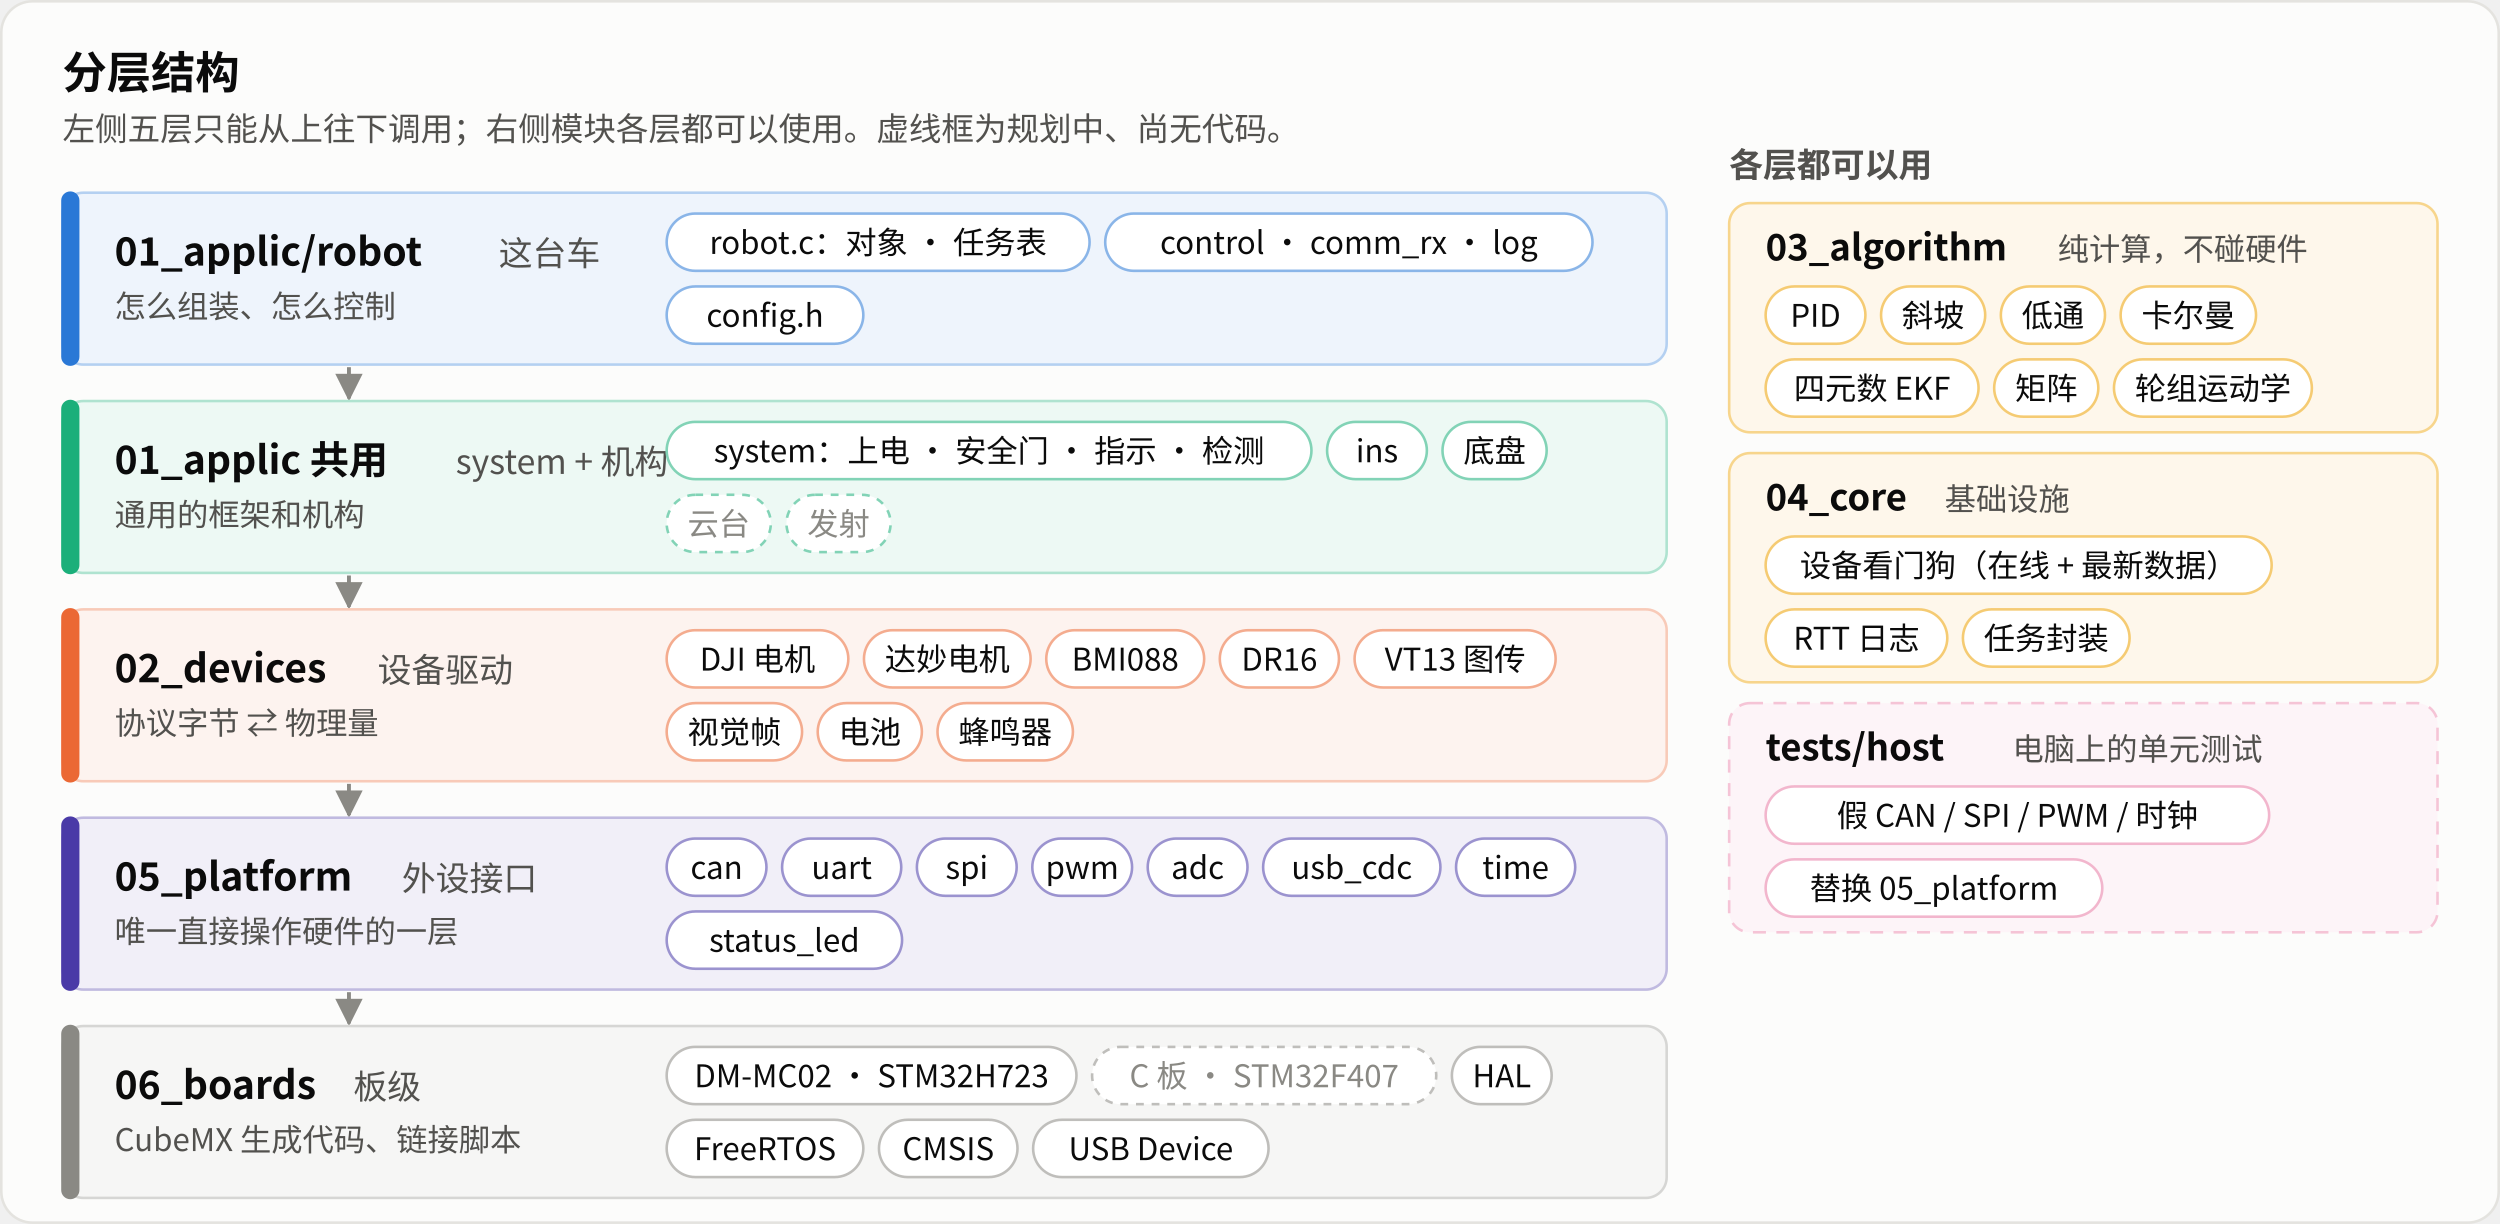
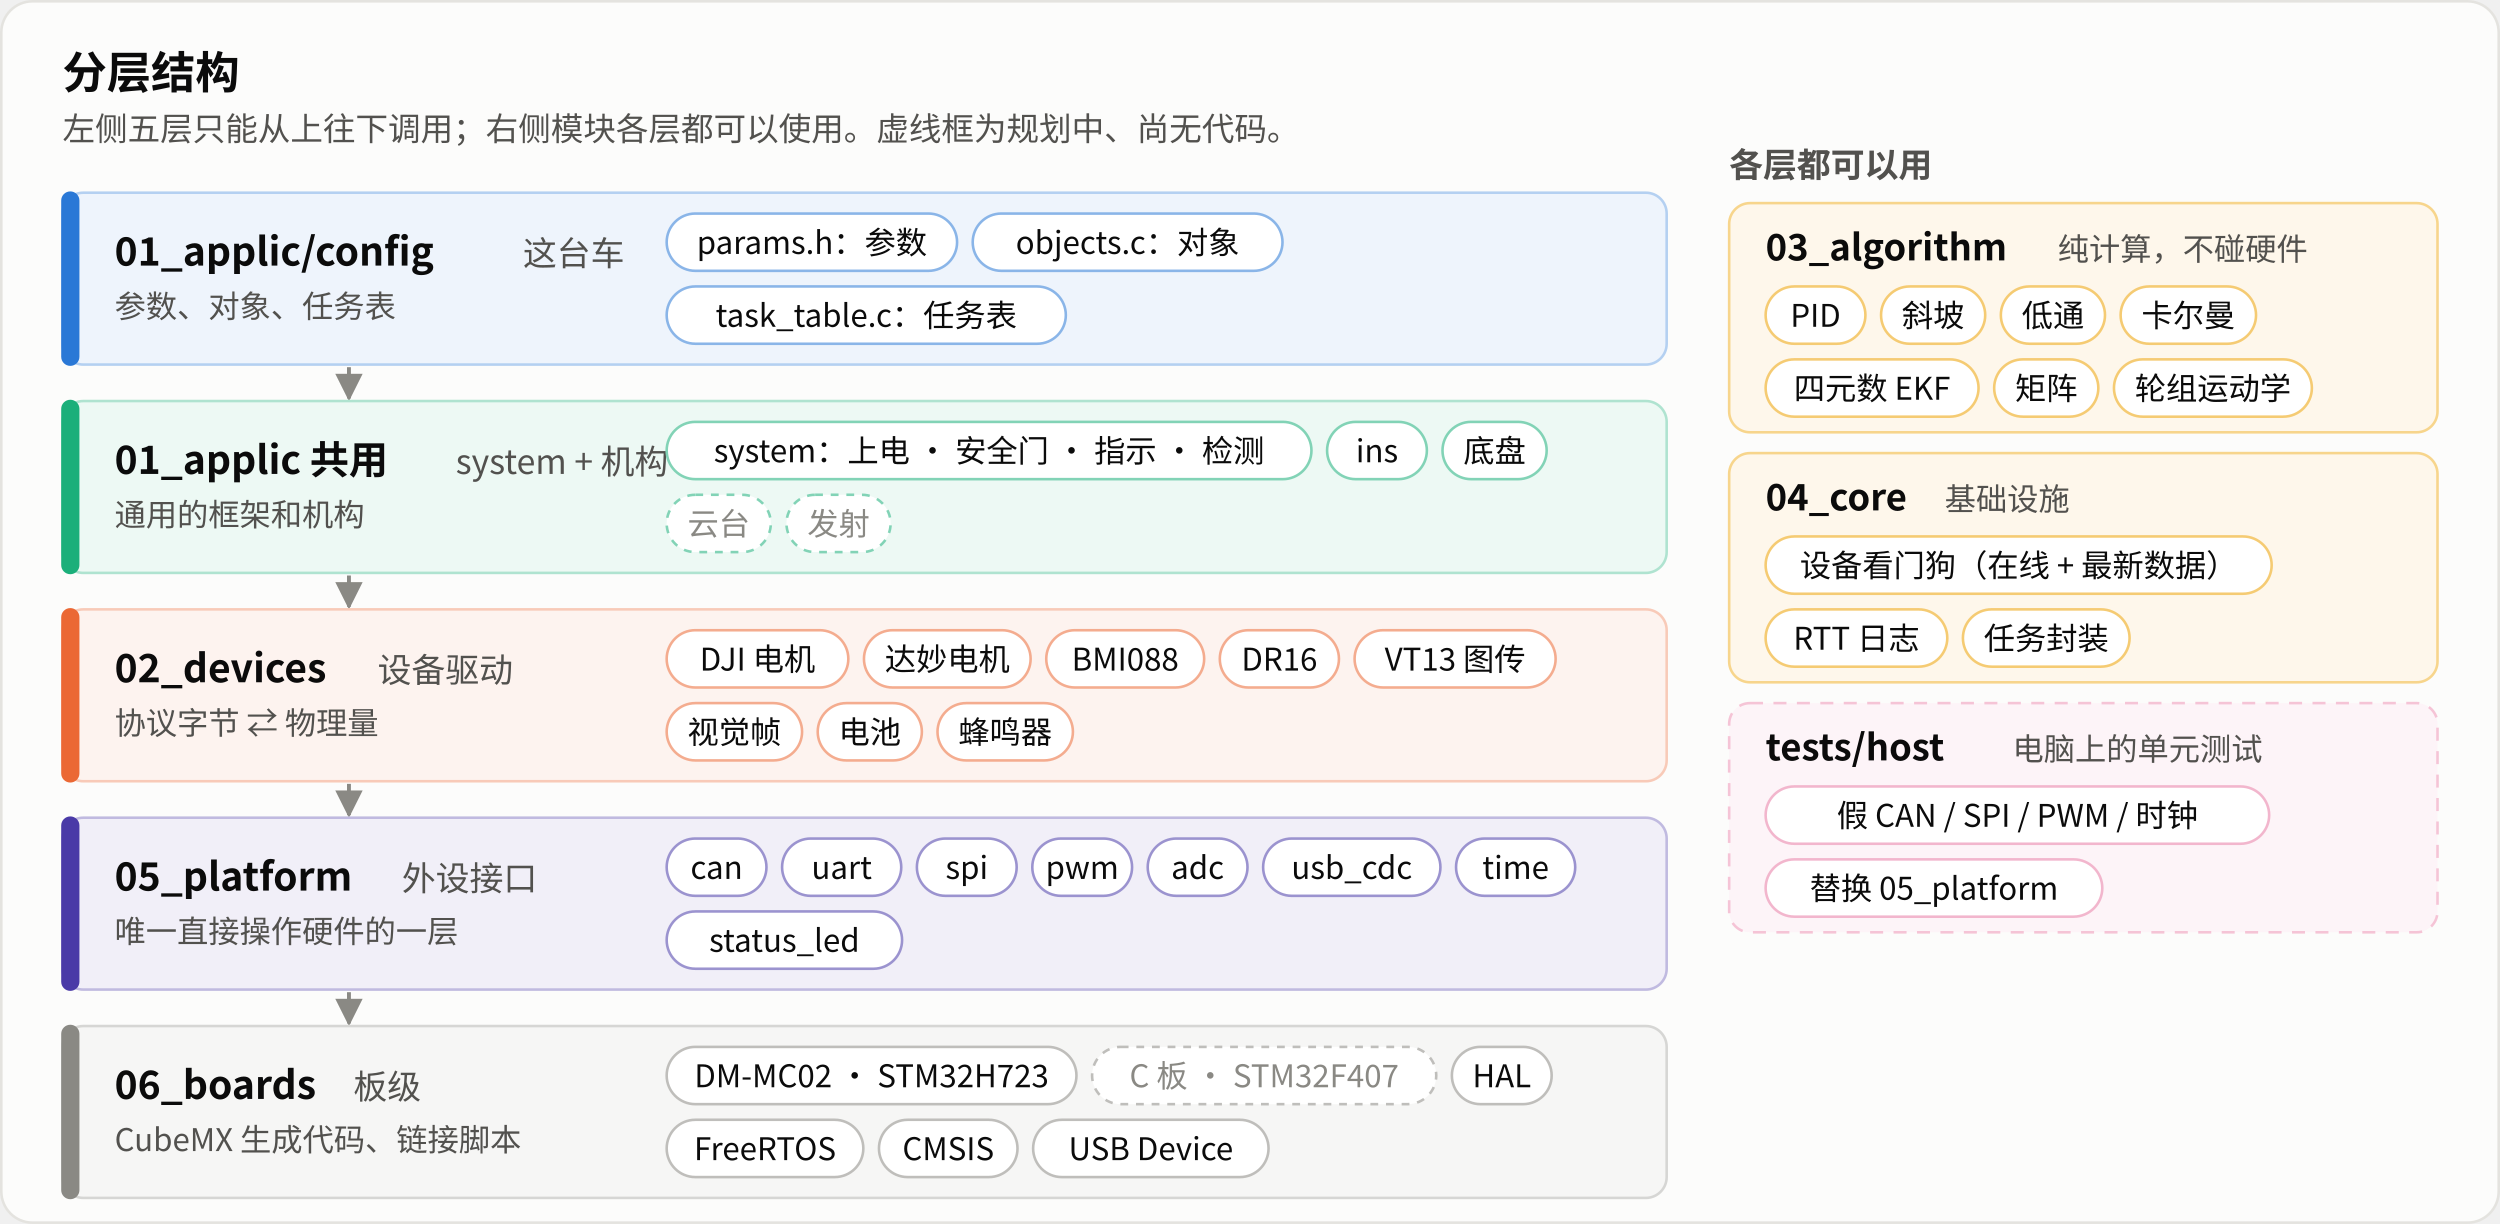
<svg xmlns="http://www.w3.org/2000/svg" width="960" height="470" viewBox="0 0 960 470" font-family="'PingFang SC','Microsoft YaHei','Noto Sans CJK SC','Source Han Sans SC',sans-serif">
  <defs>
    <marker id="ah" viewBox="0 0 10 10" refX="9" refY="5" markerWidth="7" markerHeight="7" orient="auto-start-reverse">
      <path d="M0,0 L10,5 L0,10 z" fill="#8a8984" />
    </marker>
  </defs>
  <rect x="0.5" y="0.5" width="959" height="469" rx="12" fill="#fcfcfb" stroke="#e4e3df" />
  <text x="24" y="34" font-size="17" fill="#0b0b0b" font-weight="600" text-anchor="start">分层结构</text>
  <text x="24" y="54" font-size="12.5" fill="#52514e" text-anchor="start">左侧五层只能从上往下调用；右侧模块各层都可以使用。虚线框为规划中、尚无代码。</text>
  <rect x="24" y="74" width="616" height="66" rx="8" fill="#eef4fc" stroke="#b4d0f1" stroke-width="1" />
  <rect x="24" y="74" width="6" height="66" rx="3" fill="#2a78d6" stroke="#2a78d6" stroke-width="1" />
-   <text x="44" y="102" font-size="15" fill="#0b0b0b" font-weight="600" text-anchor="start">01_applic/robot</text>
-   <text x="191.5" y="102" font-size="13" fill="#52514e" text-anchor="start">这台车</text>
-   <text x="44" y="122" font-size="12" fill="#52514e" text-anchor="start">怎么组装、怎么控制</text>
-   <rect x="256" y="82" width="162.4" height="22" rx="11" fill="#ffffff" stroke="#8ab5e8" stroke-width="1" />
-   <text x="337.2" y="97.5" font-size="12" fill="#0b0b0b" text-anchor="middle">robot.c：对象 · 任务表</text>
-   <rect x="424.4" y="82" width="187.12" height="22" rx="11" fill="#ffffff" stroke="#8ab5e8" stroke-width="1" />
-   <text x="517.96" y="97.5" font-size="12" fill="#0b0b0b" text-anchor="middle">control · comm_rx · log</text>
-   <rect x="256" y="110" width="75.52" height="22" rx="11" fill="#ffffff" stroke="#8ab5e8" stroke-width="1" />
-   <text x="293.76" y="125.5" font-size="12" fill="#0b0b0b" text-anchor="middle">config.h</text>
+   <text x="44" y="102" font-size="15" fill="#0b0b0b" font-weight="600" text-anchor="start">01_applic/config</text>
+   <text x="200.8" y="102" font-size="13" fill="#52514e" text-anchor="start">这台车</text>
+   <text x="44" y="122" font-size="12" fill="#52514e" text-anchor="start">参数、对象、任务表</text>
+   <rect x="256" y="82" width="111.52" height="22" rx="11" fill="#ffffff" stroke="#8ab5e8" stroke-width="1" />
+   <text x="311.76" y="97.5" font-size="12" fill="#0b0b0b" text-anchor="middle">params.h：参数</text>
+   <rect x="373.52" y="82" width="118.96" height="22" rx="11" fill="#ffffff" stroke="#8ab5e8" stroke-width="1" />
+   <text x="433.0" y="97.5" font-size="12" fill="#0b0b0b" text-anchor="middle">objects.c：对象</text>
+   <rect x="256" y="110" width="153.28" height="22" rx="11" fill="#ffffff" stroke="#8ab5e8" stroke-width="1" />
+   <text x="332.64" y="125.5" font-size="12" fill="#0b0b0b" text-anchor="middle">task_table.c：任务表</text>
  <line x1="134" y1="141" x2="134" y2="153" stroke="#8a8984" stroke-width="1.5" marker-end="url(#ah)" />
  <rect x="24" y="154" width="616" height="66" rx="8" fill="#edf9f4" stroke="#afe3d0" stroke-width="1" />
  <rect x="24" y="154" width="6" height="66" rx="3" fill="#1baf7a" stroke="#1baf7a" stroke-width="1" />
  <text x="44" y="182" font-size="15" fill="#0b0b0b" font-weight="600" text-anchor="start">01_applic 共用</text>
  <text x="175.0" y="182" font-size="13" fill="#52514e" text-anchor="start">system + 机构</text>
  <text x="44" y="202" font-size="12" fill="#52514e" text-anchor="start">通用的框架和机构</text>
  <rect x="256" y="162" width="247.6" height="22" rx="11" fill="#ffffff" stroke="#82d3b6" stroke-width="1" />
  <text x="379.8" y="177.5" font-size="12" fill="#0b0b0b" text-anchor="middle">system：上电 · 安全门 · 指示 · 检测</text>
  <rect x="509.6" y="162" width="38.32" height="22" rx="11" fill="#ffffff" stroke="#82d3b6" stroke-width="1" />
  <text x="528.76" y="177.5" font-size="12" fill="#0b0b0b" text-anchor="middle">ins</text>
  <rect x="553.92" y="162" width="40" height="22" rx="11" fill="#ffffff" stroke="#82d3b6" stroke-width="1" />
  <text x="573.92" y="177.5" font-size="12" fill="#0b0b0b" text-anchor="middle">底盘</text>
  <rect x="256" y="190" width="40" height="22" rx="11" fill="#ffffff" stroke="#82d3b6" stroke-width="1" stroke-dasharray="3 3" />
  <text x="276.0" y="205.5" font-size="12" fill="#8a8984" text-anchor="middle">云台</text>
  <rect x="302" y="190" width="40" height="22" rx="11" fill="#ffffff" stroke="#82d3b6" stroke-width="1" stroke-dasharray="3 3" />
  <text x="322.0" y="205.5" font-size="12" fill="#8a8984" text-anchor="middle">发射</text>
  <line x1="134" y1="221" x2="134" y2="233" stroke="#8a8984" stroke-width="1.5" marker-end="url(#ah)" />
  <rect x="24" y="234" width="616" height="66" rx="8" fill="#fdf3ef" stroke="#f8cab8" stroke-width="1" />
  <rect x="24" y="234" width="6" height="66" rx="3" fill="#eb6834" stroke="#eb6834" stroke-width="1" />
  <text x="44" y="262" font-size="15" fill="#0b0b0b" font-weight="600" text-anchor="start">02_devices</text>
  <text x="145.0" y="262" font-size="13" fill="#52514e" text-anchor="start">设备驱动</text>
  <text x="44" y="282" font-size="12" fill="#52514e" text-anchor="start">协议字节 ⇄ 物理量</text>
  <rect x="256" y="242" width="69.76" height="22" rx="11" fill="#ffffff" stroke="#f4ac8f" stroke-width="1" />
  <text x="290.88" y="257.5" font-size="12" fill="#0b0b0b" text-anchor="middle">DJI 电机</text>
  <rect x="331.76" y="242" width="64" height="22" rx="11" fill="#ffffff" stroke="#f4ac8f" stroke-width="1" />
  <text x="363.76" y="257.5" font-size="12" fill="#0b0b0b" text-anchor="middle">达妙电机</text>
  <rect x="401.76" y="242" width="60.64" height="22" rx="11" fill="#ffffff" stroke="#f4ac8f" stroke-width="1" />
  <text x="432.08" y="257.5" font-size="12" fill="#0b0b0b" text-anchor="middle">BMI088</text>
  <rect x="468.4" y="242" width="45.76" height="22" rx="11" fill="#ffffff" stroke="#f4ac8f" stroke-width="1" />
  <text x="491.28" y="257.5" font-size="12" fill="#0b0b0b" text-anchor="middle">DR16</text>
  <rect x="520.16" y="242" width="77.2" height="22" rx="11" fill="#ffffff" stroke="#f4ac8f" stroke-width="1" />
  <text x="558.76" y="257.5" font-size="12" fill="#0b0b0b" text-anchor="middle">VT13 图传</text>
  <rect x="256" y="270" width="52" height="22" rx="11" fill="#ffffff" stroke="#f4ac8f" stroke-width="1" />
  <text x="282.0" y="285.5" font-size="12" fill="#0b0b0b" text-anchor="middle">视觉帧</text>
  <rect x="314" y="270" width="40" height="22" rx="11" fill="#ffffff" stroke="#f4ac8f" stroke-width="1" />
  <text x="334.0" y="285.5" font-size="12" fill="#0b0b0b" text-anchor="middle">电池</text>
  <rect x="360" y="270" width="52" height="22" rx="11" fill="#ffffff" stroke="#f4ac8f" stroke-width="1" />
  <text x="386.0" y="285.5" font-size="12" fill="#0b0b0b" text-anchor="middle">蜂鸣器</text>
  <line x1="134" y1="301" x2="134" y2="313" stroke="#8a8984" stroke-width="1.5" marker-end="url(#ah)" />
  <rect x="24" y="314" width="616" height="66" rx="8" fill="#f1eff8" stroke="#c0bae0" stroke-width="1" />
  <rect x="24" y="314" width="6" height="66" rx="3" fill="#4a3aa7" stroke="#4a3aa7" stroke-width="1" />
  <text x="44" y="342" font-size="15" fill="#0b0b0b" font-weight="600" text-anchor="start">05_platform</text>
  <text x="154.3" y="342" font-size="13" fill="#52514e" text-anchor="start">外设接口</text>
  <text x="44" y="362" font-size="12" fill="#52514e" text-anchor="start">唯一直接操作硬件的一层</text>
  <rect x="256" y="322" width="38.32" height="22" rx="11" fill="#ffffff" stroke="#9b93cf" stroke-width="1" />
  <text x="275.16" y="337.5" font-size="12" fill="#0b0b0b" text-anchor="middle">can</text>
  <rect x="300.32" y="322" width="45.76" height="22" rx="11" fill="#ffffff" stroke="#9b93cf" stroke-width="1" />
  <text x="323.2" y="337.5" font-size="12" fill="#0b0b0b" text-anchor="middle">uart</text>
  <rect x="352.08" y="322" width="38.32" height="22" rx="11" fill="#ffffff" stroke="#9b93cf" stroke-width="1" />
  <text x="371.24" y="337.5" font-size="12" fill="#0b0b0b" text-anchor="middle">spi</text>
  <rect x="396.4" y="322" width="38.32" height="22" rx="11" fill="#ffffff" stroke="#9b93cf" stroke-width="1" />
  <text x="415.56" y="337.5" font-size="12" fill="#0b0b0b" text-anchor="middle">pwm</text>
  <rect x="440.72" y="322" width="38.32" height="22" rx="11" fill="#ffffff" stroke="#9b93cf" stroke-width="1" />
  <text x="459.88" y="337.5" font-size="12" fill="#0b0b0b" text-anchor="middle">adc</text>
  <rect x="485.04" y="322" width="68.08" height="22" rx="11" fill="#ffffff" stroke="#9b93cf" stroke-width="1" />
  <text x="519.08" y="337.5" font-size="12" fill="#0b0b0b" text-anchor="middle">usb_cdc</text>
  <rect x="559.12" y="322" width="45.76" height="22" rx="11" fill="#ffffff" stroke="#9b93cf" stroke-width="1" />
  <text x="582.0" y="337.5" font-size="12" fill="#0b0b0b" text-anchor="middle">time</text>
  <rect x="256" y="350" width="90.4" height="22" rx="11" fill="#ffffff" stroke="#9b93cf" stroke-width="1" />
  <text x="301.2" y="365.5" font-size="12" fill="#0b0b0b" text-anchor="middle">status_led</text>
  <line x1="134" y1="381" x2="134" y2="393" stroke="#8a8984" stroke-width="1.5" marker-end="url(#ah)" />
  <rect x="24" y="394" width="616" height="66" rx="8" fill="#f6f6f5" stroke="#d6d6d4" stroke-width="1" />
  <rect x="24" y="394" width="6" height="66" rx="3" fill="#8a8984" stroke="#8a8984" stroke-width="1" />
  <text x="44" y="422" font-size="15" fill="#0b0b0b" font-weight="600" text-anchor="start">06_boards</text>
  <text x="135.7" y="422" font-size="13" fill="#52514e" text-anchor="start">板级</text>
  <text x="44" y="442" font-size="12" fill="#52514e" text-anchor="start">CubeMX 生成代码、链接脚本</text>
  <rect x="256" y="402" width="157.36" height="22" rx="11" fill="#ffffff" stroke="#bfbebb" stroke-width="1" />
  <text x="334.68" y="417.5" font-size="12" fill="#0b0b0b" text-anchor="middle">DM-MC02 · STM32H723</text>
  <rect x="419.36" y="402" width="132.16" height="22" rx="11" fill="#ffffff" stroke="#bfbebb" stroke-width="1" stroke-dasharray="3 3" />
  <text x="485.44" y="417.5" font-size="12" fill="#8a8984" text-anchor="middle">C 板 · STM32F407</text>
  <rect x="557.52" y="402" width="38.32" height="22" rx="11" fill="#ffffff" stroke="#bfbebb" stroke-width="1" />
  <text x="576.68" y="417.5" font-size="12" fill="#0b0b0b" text-anchor="middle">HAL</text>
  <rect x="256" y="430" width="75.52" height="22" rx="11" fill="#ffffff" stroke="#bfbebb" stroke-width="1" />
  <text x="293.76" y="445.5" font-size="12" fill="#0b0b0b" text-anchor="middle">FreeRTOS</text>
  <rect x="337.52" y="430" width="53.2" height="22" rx="11" fill="#ffffff" stroke="#bfbebb" stroke-width="1" />
  <text x="364.12" y="445.5" font-size="12" fill="#0b0b0b" text-anchor="middle">CMSIS</text>
  <rect x="396.72" y="430" width="90.4" height="22" rx="11" fill="#ffffff" stroke="#bfbebb" stroke-width="1" />
  <text x="441.92" y="445.5" font-size="12" fill="#0b0b0b" text-anchor="middle">USB Device</text>
  <text x="664" y="68" font-size="13" fill="#52514e" font-weight="600" text-anchor="start">各层都可以用</text>
  <rect x="664" y="78" width="272" height="88" rx="8" fill="#fef7eb" stroke="#f7d58c" stroke-width="1" />
  <text x="678" y="100" font-size="14" fill="#0b0b0b" font-weight="600" text-anchor="start">03_algorithm</text>
  <text x="790.16" y="100" font-size="12" fill="#52514e" text-anchor="start">纯计算，不碰硬件</text>
  <rect x="678" y="110" width="38.32" height="22" rx="11" fill="#ffffff" stroke="#f5cb73" stroke-width="1" />
  <text x="697.16" y="125.5" font-size="12" fill="#0b0b0b" text-anchor="middle">PID</text>
  <rect x="722.32" y="110" width="40" height="22" rx="11" fill="#ffffff" stroke="#f5cb73" stroke-width="1" />
  <text x="742.32" y="125.5" font-size="12" fill="#0b0b0b" text-anchor="middle">斜坡</text>
  <rect x="768.32" y="110" width="40" height="22" rx="11" fill="#ffffff" stroke="#f5cb73" stroke-width="1" />
  <text x="788.32" y="125.5" font-size="12" fill="#0b0b0b" text-anchor="middle">低通</text>
  <rect x="814.32" y="110" width="52" height="22" rx="11" fill="#ffffff" stroke="#f5cb73" stroke-width="1" />
  <text x="840.32" y="125.5" font-size="12" fill="#0b0b0b" text-anchor="middle">卡尔曼</text>
  <rect x="678" y="138" width="81.76" height="22" rx="11" fill="#ffffff" stroke="#f5cb73" stroke-width="1" />
  <text x="718.88" y="153.5" font-size="12" fill="#0b0b0b" text-anchor="middle">四元数 EKF</text>
  <rect x="765.76" y="138" width="40" height="22" rx="11" fill="#ffffff" stroke="#f5cb73" stroke-width="1" />
  <text x="785.76" y="153.5" font-size="12" fill="#0b0b0b" text-anchor="middle">矩阵</text>
  <rect x="811.76" y="138" width="76" height="22" rx="11" fill="#ffffff" stroke="#f5cb73" stroke-width="1" />
  <text x="849.76" y="153.5" font-size="12" fill="#0b0b0b" text-anchor="middle">轮组运动学</text>
  <rect x="664" y="174" width="272" height="88" rx="8" fill="#fef7eb" stroke="#f7d58c" stroke-width="1" />
  <text x="678" y="196" font-size="14" fill="#0b0b0b" font-weight="600" text-anchor="start">04_core</text>
  <text x="746.76" y="196" font-size="12" fill="#52514e" text-anchor="start">基础设施</text>
  <rect x="678" y="206" width="194.32" height="22" rx="11" fill="#ffffff" stroke="#f5cb73" stroke-width="1" />
  <text x="775.16" y="221.5" font-size="12" fill="#0b0b0b" text-anchor="middle">设备看门狗（在线 + 最新数据）</text>
  <rect x="678" y="234" width="69.76" height="22" rx="11" fill="#ffffff" stroke="#f5cb73" stroke-width="1" />
  <text x="712.88" y="249.5" font-size="12" fill="#0b0b0b" text-anchor="middle">RTT 日志</text>
  <rect x="753.76" y="234" width="64" height="22" rx="11" fill="#ffffff" stroke="#f5cb73" stroke-width="1" />
  <text x="785.76" y="249.5" font-size="12" fill="#0b0b0b" text-anchor="middle">任务封装</text>
  <rect x="664" y="270" width="272" height="88" rx="8" fill="#fdf4f8" stroke="#f5c4d6" stroke-width="1" stroke-dasharray="5 4" />
  <text x="678" y="292" font-size="14" fill="#0b0b0b" font-weight="600" text-anchor="start">tests/host</text>
  <text x="772.8" y="292" font-size="12" fill="#52514e" text-anchor="start">电脑上的单元测试</text>
  <rect x="678" y="302" width="193.36" height="22" rx="11" fill="#ffffff" stroke="#f2b6cd" stroke-width="1" />
  <text x="774.68" y="317.5" font-size="12" fill="#0b0b0b" text-anchor="middle">假 CAN / SPI / PWM / 时钟</text>
  <rect x="678" y="330" width="129.28" height="22" rx="11" fill="#ffffff" stroke="#f2b6cd" stroke-width="1" />
  <text x="742.64" y="345.5" font-size="12" fill="#0b0b0b" text-anchor="middle">替换 05_platform</text>
</svg>
